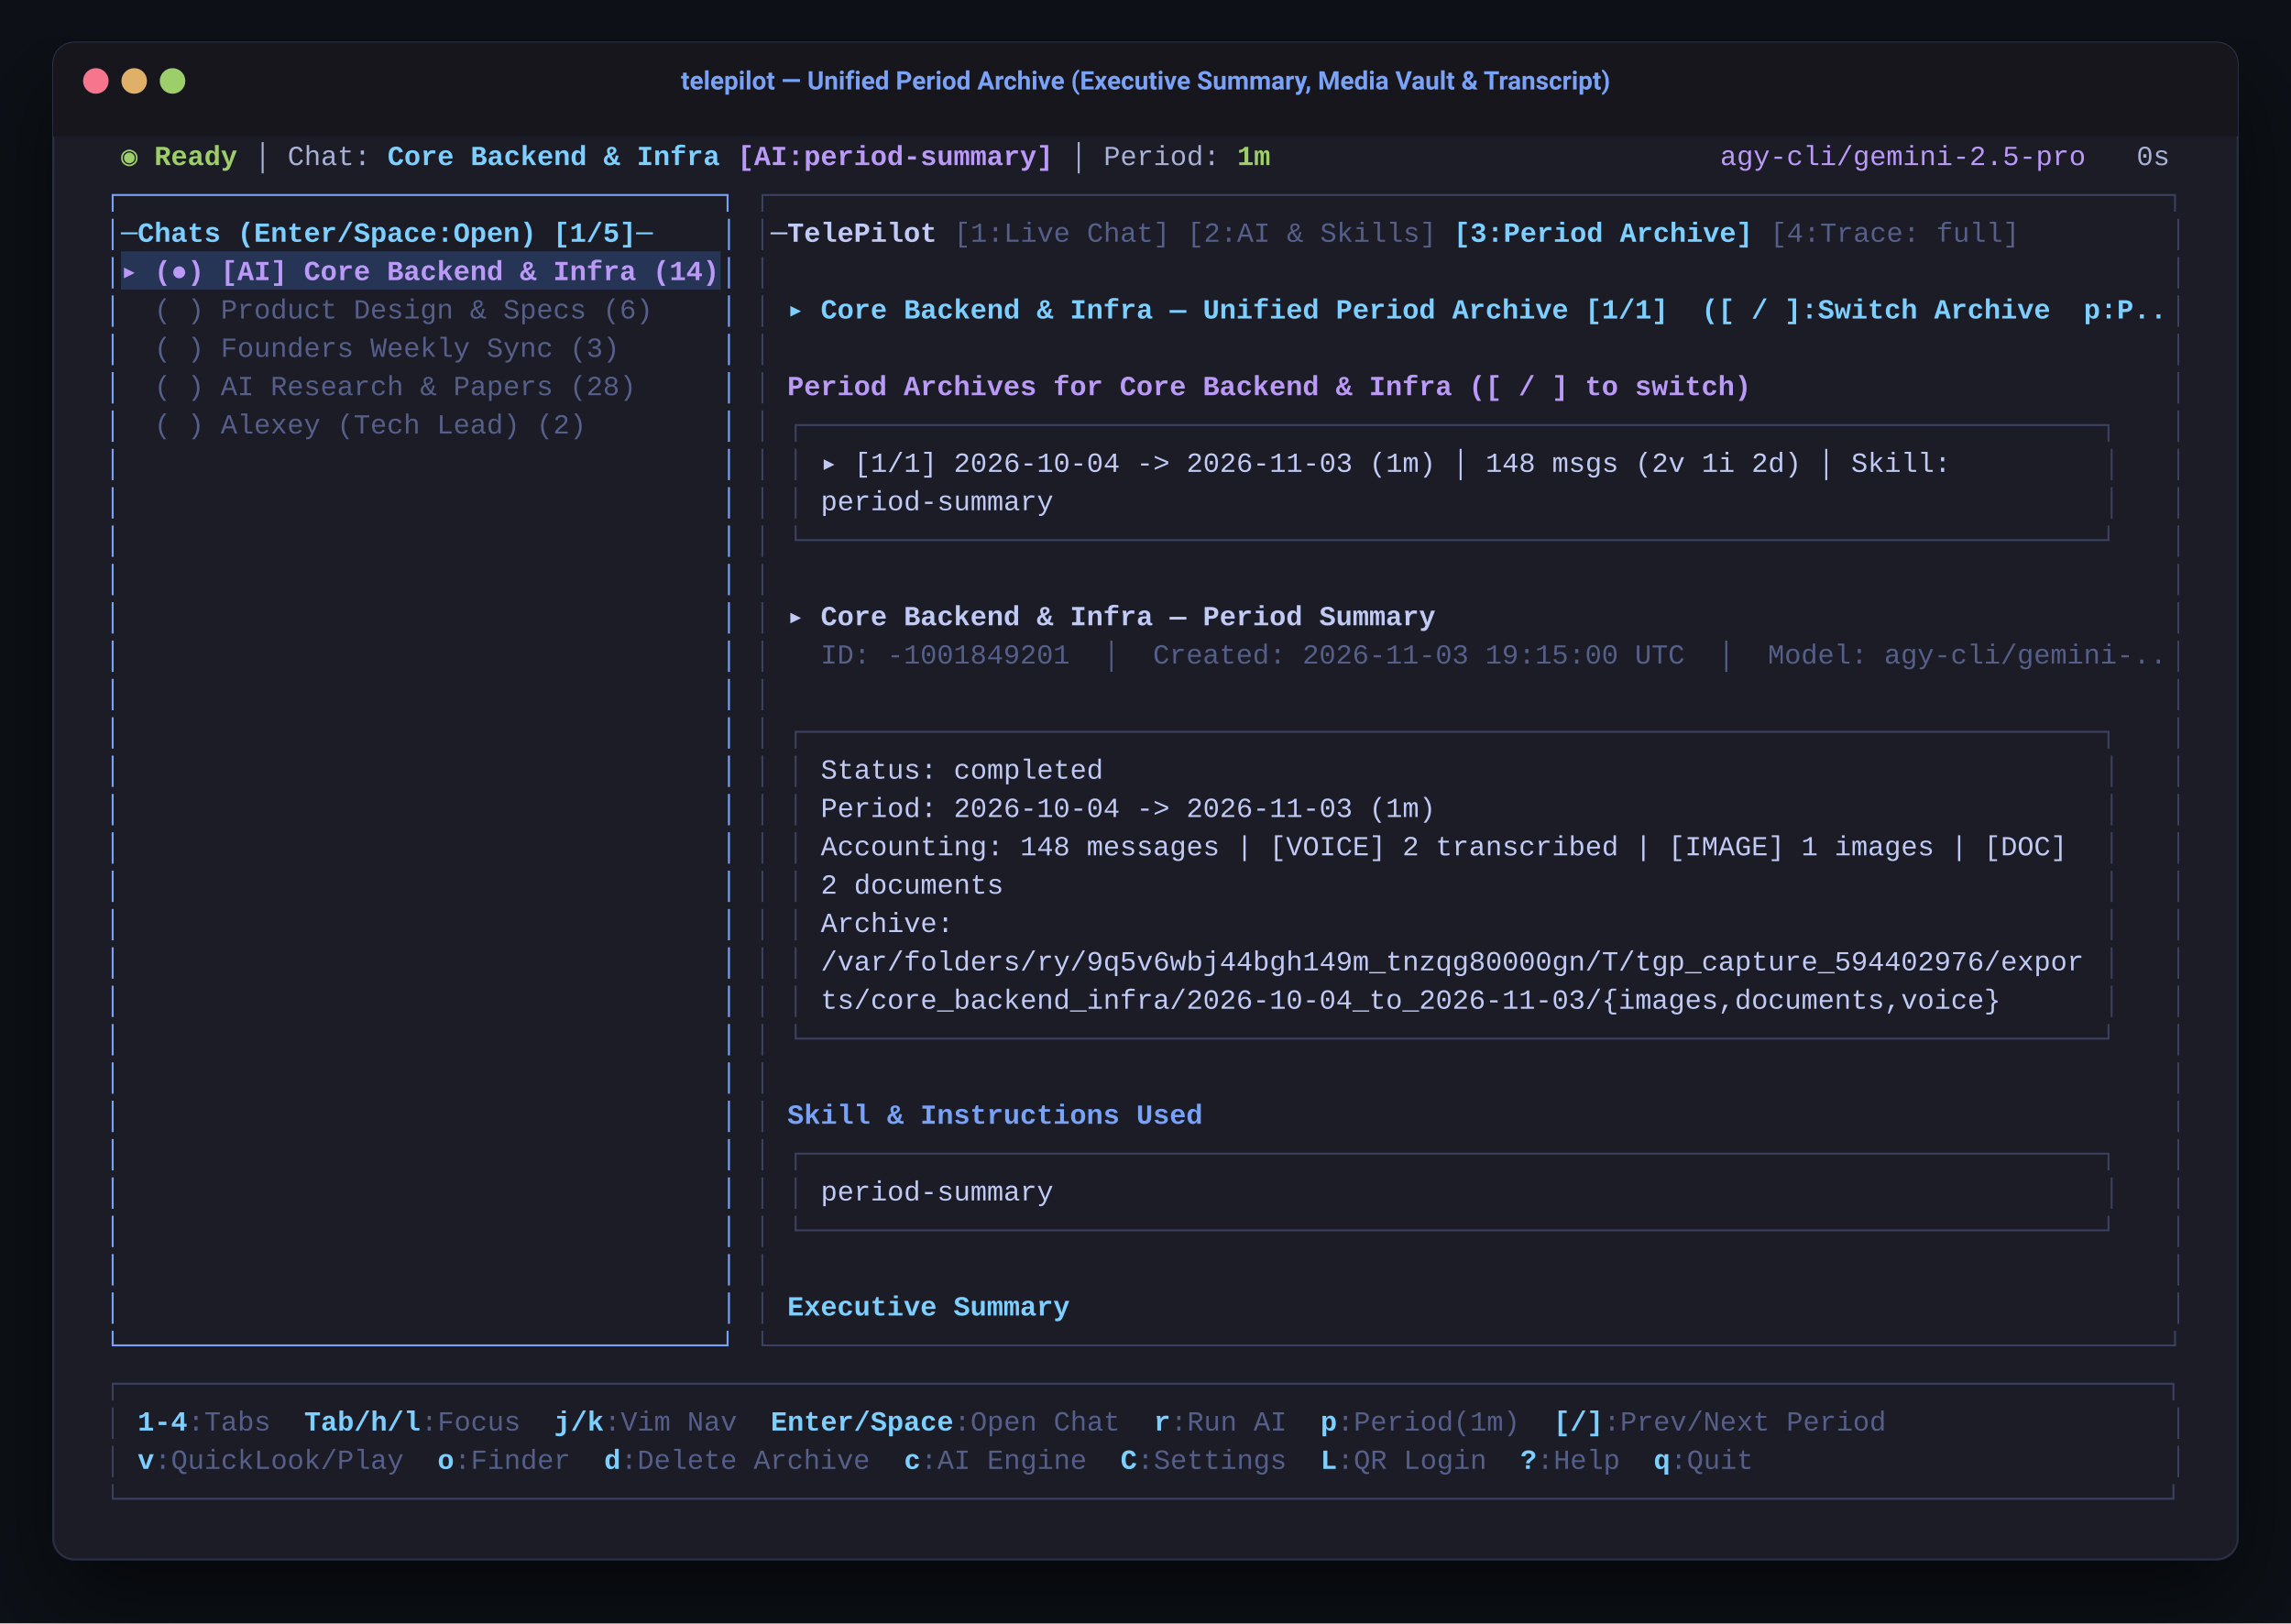
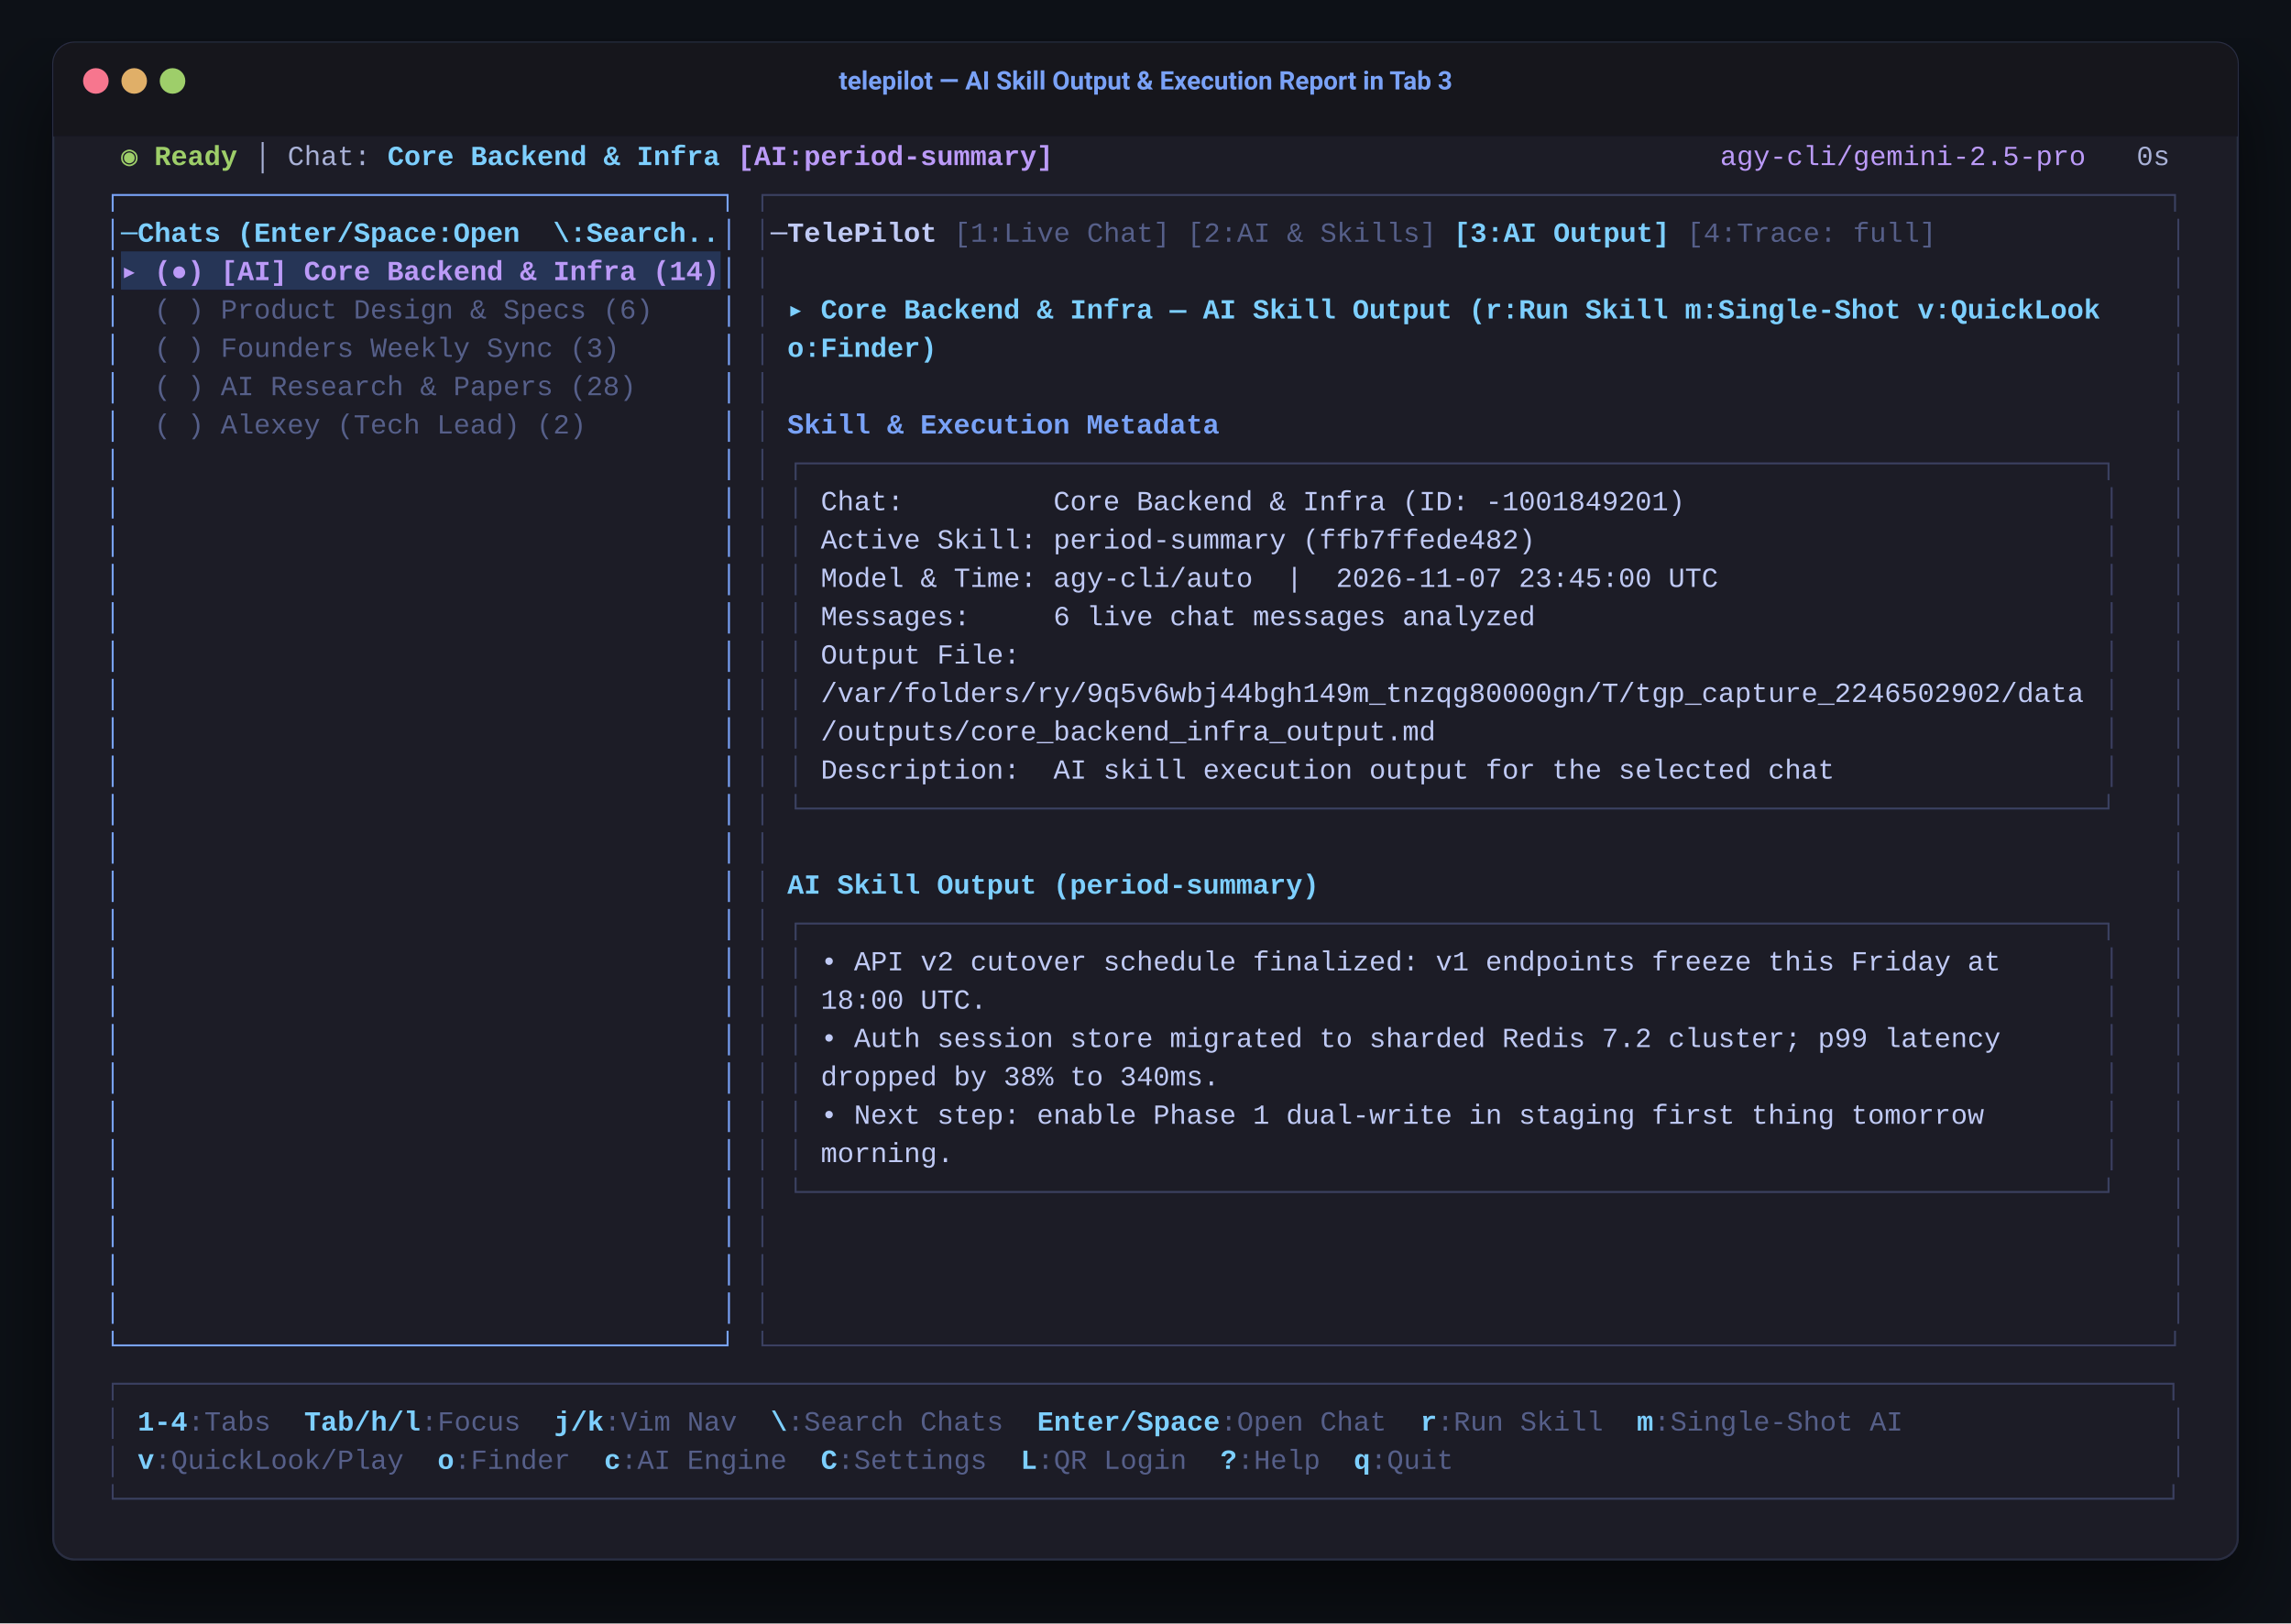
<svg xmlns="http://www.w3.org/2000/svg" viewBox="0 0 1075.5 762.0" width="1075.5" height="762.0">
  <defs>
    <filter id="shadow" x="-5%" y="-5%" width="110%" height="115%">
      <feDropShadow dx="0" dy="18" stdDeviation="22" flood-color="#000000" flood-opacity="0.6" />
    </filter>
  </defs>
  <style>
    .mono { font-family: ui-monospace, SFMono-Regular, Menlo, Monaco, Consolas, "Liberation Mono", "Courier New", monospace; font-size: 13px; font-variant-ligatures: none; }
  </style>
  <rect width="100%" height="100%" fill="#0d1117" />
  <g transform="translate(25.0, 20.0)" filter="url(#shadow)" font-family="ui-monospace, SFMono-Regular, Menlo, Monaco, Consolas, 'Liberation Mono', 'Courier New', monospace" font-size="13">
    <rect width="1025.5" height="712.0" rx="10" ry="10" fill="#1a1b26" stroke="#292e42" stroke-width="1" />
    <path d="M 0,10 A 10,10 0 0 1 10,0 L 1015.5,0 A 10,10 0 0 1 1025.5,10 L 1025.5,44.0 L 0,44.0 Z" fill="#16161e" />
    <circle cx="20" cy="18" r="6" fill="#f7768e" />
    <circle cx="38" cy="18" r="6" fill="#e0af68" />
    <circle cx="56" cy="18" r="6" fill="#9ece6a" />
-     <text x="512.8" y="22" font-family="-apple-system, BlinkMacSystemFont, 'Segoe UI', Roboto, Helvetica, Arial, sans-serif" font-size="12" fill="#7aa2f7" font-weight="600" text-anchor="middle">telepilot — Unified Period Archive (Executive Summary, Media Vault &amp; Transcript)</text>
+     <text x="512.8" y="22" font-family="-apple-system, BlinkMacSystemFont, 'Segoe UI', Roboto, Helvetica, Arial, sans-serif" font-size="12" fill="#7aa2f7" font-weight="600" text-anchor="middle">telepilot — AI Skill Output &amp; Execution Report in Tab 3</text>
    <rect x="31.8" y="98.0" width="281.5" height="18.0" fill="#283457" />
    <text class="mono" x="24.0" y="57.5" xml:space="preserve">
      <tspan x="31.8" y="57.5" fill="#9ece69" font-weight="bold">◉ Ready</tspan>
      <tspan x="86.6" y="57.5" fill="#a9b1d6"> │ Chat: </tspan>
      <tspan x="156.9" y="57.5" fill="#7dcfff" font-weight="bold">Core Backend &amp; Infra</tspan>
      <tspan x="321.2" y="57.5" fill="#bb9af7" font-weight="bold">[AI:period-summary]</tspan>
-       <tspan x="469.7" y="57.5" fill="#a9b1d6"> │ Period: </tspan>
-       <tspan x="555.8" y="57.5" fill="#9ece69" font-weight="bold">1m</tspan>
      <tspan x="782.5" y="57.5" fill="#bb9af7">agy-cli/gemini-2.5-pro</tspan>
      <tspan x="954.6" y="57.5" fill="#a9b1d6">   0s </tspan>
    </text>
    <text class="mono" x="24.0" y="75.5" xml:space="preserve">
      <tspan x="24.0" y="75.5" fill="#79a2f7">┌────────────────────────────────────┐</tspan>
      <tspan x="329.0" y="75.5" fill="#3b4161">┌────────────────────────────────────────────────────────────────────────────────────┐</tspan>
    </text>
    <text class="mono" x="24.0" y="93.5" xml:space="preserve">
      <tspan x="24.0" y="93.5" fill="#79a2f7">│</tspan>
-       <tspan x="31.8" y="93.5" fill="#7dcfff" font-weight="bold">─Chats (Enter/Space:Open) [1/5]─    </tspan>
+       <tspan x="31.8" y="93.5" fill="#7dcfff" font-weight="bold">─Chats (Enter/Space:Open  \:Search..</tspan>
      <tspan x="313.3" y="93.5" fill="#79a2f7">│</tspan>
      <tspan x="329.0" y="93.5" fill="#3b4161">│</tspan>
      <tspan x="336.8" y="93.5" fill="#c0caf5" font-weight="bold">─TelePilot</tspan>
      <tspan x="422.8" y="93.5" fill="#565f89">[1:Live Chat]</tspan>
      <tspan x="532.3" y="93.5" fill="#565f89">[2:AI &amp; Skills]</tspan>
-       <tspan x="657.4" y="93.5" fill="#7dcfff" font-weight="bold">[3:Period Archive]</tspan>
-       <tspan x="806.0" y="93.5" fill="#565f89">[4:Trace: full]</tspan>
+       <tspan x="657.4" y="93.5" fill="#7dcfff" font-weight="bold">[3:AI Output]</tspan>
+       <tspan x="766.9" y="93.5" fill="#565f89">[4:Trace: full]</tspan>
      <tspan x="993.7" y="93.5" fill="#3b4161">│</tspan>
    </text>
    <text class="mono" x="24.0" y="111.5" xml:space="preserve">
      <tspan x="24.0" y="111.5" fill="#79a2f7">│</tspan>
      <tspan x="31.8" y="111.5" fill="#bb9af7" font-weight="bold">▸ (●) [AI] Core Backend &amp; Infra (14)</tspan>
      <tspan x="313.3" y="111.5" fill="#79a2f7">│</tspan>
      <tspan x="329.0" y="111.5" fill="#3b4161">│</tspan>
      <tspan x="993.7" y="111.5" fill="#3b4161">│</tspan>
    </text>
    <text class="mono" x="24.0" y="129.5" xml:space="preserve">
      <tspan x="24.0" y="129.5" fill="#79a2f7">│</tspan>
      <tspan x="31.8" y="129.5" fill="#565f89">  ( ) Product Design &amp; Specs (6)    </tspan>
      <tspan x="313.3" y="129.5" fill="#79a2f7">│</tspan>
      <tspan x="329.0" y="129.5" fill="#3b4161">│</tspan>
-       <tspan x="336.8" y="129.5" fill="#7dcfff" font-weight="bold"> ▸ Core Backend &amp; Infra — Unified Period Archive [1/1]  ([ / ]:Switch Archive  p:P..</tspan>
+       <tspan x="336.8" y="129.5" fill="#7dcfff" font-weight="bold"> ▸ Core Backend &amp; Infra — AI Skill Output (r:Run Skill m:Single-Shot v:QuickLook    </tspan>
      <tspan x="993.7" y="129.5" fill="#3b4161">│</tspan>
    </text>
    <text class="mono" x="24.0" y="147.5" xml:space="preserve">
      <tspan x="24.0" y="147.5" fill="#79a2f7">│</tspan>
      <tspan x="31.8" y="147.5" fill="#565f89">  ( ) Founders Weekly Sync (3)      </tspan>
      <tspan x="313.3" y="147.5" fill="#79a2f7">│</tspan>
      <tspan x="329.0" y="147.5" fill="#3b4161">│</tspan>
+       <tspan x="336.8" y="147.5" fill="#7dcfff" font-weight="bold"> o:Finder)                                                                          </tspan>
      <tspan x="993.7" y="147.5" fill="#3b4161">│</tspan>
    </text>
    <text class="mono" x="24.0" y="165.5" xml:space="preserve">
      <tspan x="24.0" y="165.5" fill="#79a2f7">│</tspan>
      <tspan x="31.8" y="165.5" fill="#565f89">  ( ) AI Research &amp; Papers (28)     </tspan>
      <tspan x="313.3" y="165.5" fill="#79a2f7">│</tspan>
      <tspan x="329.0" y="165.5" fill="#3b4161">│</tspan>
-       <tspan x="344.6" y="165.5" fill="#bb9af7" font-weight="bold">Period Archives for Core Backend &amp; Infra ([ / ] to switch)</tspan>
      <tspan x="993.7" y="165.5" fill="#3b4161">│</tspan>
    </text>
    <text class="mono" x="24.0" y="183.5" xml:space="preserve">
      <tspan x="24.0" y="183.5" fill="#79a2f7">│</tspan>
      <tspan x="31.8" y="183.5" fill="#565f89">  ( ) Alexey (Tech Lead) (2)        </tspan>
      <tspan x="313.3" y="183.5" fill="#79a2f7">│</tspan>
      <tspan x="329.0" y="183.5" fill="#3b4161">│</tspan>
-       <tspan x="344.6" y="183.5" fill="#3b4161">┌──────────────────────────────────────────────────────────────────────────────┐</tspan>
+       <tspan x="344.6" y="183.5" fill="#79a2f7" font-weight="bold">Skill &amp; Execution Metadata                                                      </tspan>
      <tspan x="993.7" y="183.5" fill="#3b4161">│</tspan>
    </text>
    <text class="mono" x="24.0" y="201.5" xml:space="preserve">
      <tspan x="24.0" y="201.5" fill="#79a2f7">│</tspan>
      <tspan x="313.3" y="201.5" fill="#79a2f7">│</tspan>
      <tspan x="329.0" y="201.5" fill="#3b4161">│</tspan>
-       <tspan x="344.6" y="201.5" fill="#3b4161">│</tspan>
-       <tspan x="360.3" y="201.5" fill="#c0caf5">▸ [1/1] 2026-10-04 -&gt; 2026-11-03 (1m) │ 148 msgs (2v 1i 2d) │ Skill:        </tspan>
-       <tspan x="962.4" y="201.5" fill="#3b4161">│</tspan>
+       <tspan x="344.6" y="201.5" fill="#3b4161">┌──────────────────────────────────────────────────────────────────────────────┐</tspan>
      <tspan x="993.7" y="201.5" fill="#3b4161">│</tspan>
    </text>
    <text class="mono" x="24.0" y="219.5" xml:space="preserve">
      <tspan x="24.0" y="219.5" fill="#79a2f7">│</tspan>
      <tspan x="313.3" y="219.5" fill="#79a2f7">│</tspan>
      <tspan x="329.0" y="219.5" fill="#3b4161">│</tspan>
      <tspan x="344.6" y="219.5" fill="#3b4161">│</tspan>
-       <tspan x="360.3" y="219.5" fill="#c0caf5">period-summary                                                              </tspan>
+       <tspan x="360.3" y="219.5" fill="#c0caf5">Chat:         Core Backend &amp; Infra (ID: -1001849201)                        </tspan>
      <tspan x="962.4" y="219.5" fill="#3b4161">│</tspan>
      <tspan x="993.7" y="219.5" fill="#3b4161">│</tspan>
    </text>
    <text class="mono" x="24.0" y="237.5" xml:space="preserve">
      <tspan x="24.0" y="237.5" fill="#79a2f7">│</tspan>
      <tspan x="313.3" y="237.5" fill="#79a2f7">│</tspan>
      <tspan x="329.0" y="237.5" fill="#3b4161">│</tspan>
-       <tspan x="344.6" y="237.5" fill="#3b4161">└──────────────────────────────────────────────────────────────────────────────┘</tspan>
+       <tspan x="344.6" y="237.5" fill="#3b4161">│</tspan>
+       <tspan x="360.3" y="237.5" fill="#c0caf5">Active Skill: period-summary (ffb7ffede482)                                 </tspan>
+       <tspan x="962.4" y="237.5" fill="#3b4161">│</tspan>
      <tspan x="993.7" y="237.5" fill="#3b4161">│</tspan>
    </text>
    <text class="mono" x="24.0" y="255.5" xml:space="preserve">
      <tspan x="24.0" y="255.5" fill="#79a2f7">│</tspan>
      <tspan x="313.3" y="255.5" fill="#79a2f7">│</tspan>
      <tspan x="329.0" y="255.5" fill="#3b4161">│</tspan>
+       <tspan x="344.6" y="255.5" fill="#3b4161">│</tspan>
+       <tspan x="360.3" y="255.5" fill="#c0caf5">Model &amp; Time: agy-cli/auto  |  2026-11-07 23:45:00 UTC                      </tspan>
+       <tspan x="962.4" y="255.5" fill="#3b4161">│</tspan>
      <tspan x="993.7" y="255.5" fill="#3b4161">│</tspan>
    </text>
    <text class="mono" x="24.0" y="273.5" xml:space="preserve">
      <tspan x="24.0" y="273.5" fill="#79a2f7">│</tspan>
      <tspan x="313.3" y="273.5" fill="#79a2f7">│</tspan>
      <tspan x="329.0" y="273.5" fill="#3b4161">│</tspan>
-       <tspan x="336.8" y="273.5" fill="#c0caf5" font-weight="bold"> ▸ Core Backend &amp; Infra — Period Summary</tspan>
+       <tspan x="344.6" y="273.5" fill="#3b4161">│</tspan>
+       <tspan x="360.3" y="273.5" fill="#c0caf5">Messages:     6 live chat messages analyzed                                 </tspan>
+       <tspan x="962.4" y="273.5" fill="#3b4161">│</tspan>
      <tspan x="993.7" y="273.5" fill="#3b4161">│</tspan>
    </text>
    <text class="mono" x="24.0" y="291.5" xml:space="preserve">
      <tspan x="24.0" y="291.5" fill="#79a2f7">│</tspan>
      <tspan x="313.3" y="291.5" fill="#79a2f7">│</tspan>
      <tspan x="329.0" y="291.5" fill="#3b4161">│</tspan>
-       <tspan x="336.8" y="291.5" fill="#565f89">   ID: -1001849201  │  Created: 2026-11-03 19:15:00 UTC  │  Model: agy-cli/gemini-..</tspan>
+       <tspan x="344.6" y="291.5" fill="#3b4161">│</tspan>
+       <tspan x="360.3" y="291.5" fill="#c0caf5">Output File:                                                                </tspan>
+       <tspan x="962.4" y="291.5" fill="#3b4161">│</tspan>
      <tspan x="993.7" y="291.5" fill="#3b4161">│</tspan>
    </text>
    <text class="mono" x="24.0" y="309.5" xml:space="preserve">
      <tspan x="24.0" y="309.5" fill="#79a2f7">│</tspan>
      <tspan x="313.3" y="309.5" fill="#79a2f7">│</tspan>
      <tspan x="329.0" y="309.5" fill="#3b4161">│</tspan>
+       <tspan x="344.6" y="309.5" fill="#3b4161">│</tspan>
+       <tspan x="360.3" y="309.5" fill="#c0caf5">/var/folders/ry/9q5v6wbj44bgh149m_tnzqg80000gn/T/tgp_capture_2246502902/data</tspan>
+       <tspan x="962.4" y="309.5" fill="#3b4161">│</tspan>
      <tspan x="993.7" y="309.5" fill="#3b4161">│</tspan>
    </text>
    <text class="mono" x="24.0" y="327.5" xml:space="preserve">
      <tspan x="24.0" y="327.5" fill="#79a2f7">│</tspan>
      <tspan x="313.3" y="327.5" fill="#79a2f7">│</tspan>
      <tspan x="329.0" y="327.5" fill="#3b4161">│</tspan>
-       <tspan x="344.6" y="327.5" fill="#3b4161">┌──────────────────────────────────────────────────────────────────────────────┐</tspan>
+       <tspan x="344.6" y="327.5" fill="#3b4161">│</tspan>
+       <tspan x="360.3" y="327.5" fill="#c0caf5">/outputs/core_backend_infra_output.md                                       </tspan>
+       <tspan x="962.4" y="327.5" fill="#3b4161">│</tspan>
      <tspan x="993.7" y="327.5" fill="#3b4161">│</tspan>
    </text>
    <text class="mono" x="24.0" y="345.5" xml:space="preserve">
      <tspan x="24.0" y="345.5" fill="#79a2f7">│</tspan>
      <tspan x="313.3" y="345.5" fill="#79a2f7">│</tspan>
      <tspan x="329.0" y="345.5" fill="#3b4161">│</tspan>
      <tspan x="344.6" y="345.5" fill="#3b4161">│</tspan>
-       <tspan x="360.3" y="345.5" fill="#c0caf5">Status: completed                                                           </tspan>
+       <tspan x="360.3" y="345.5" fill="#c0caf5">Description:  AI skill execution output for the selected chat               </tspan>
      <tspan x="962.4" y="345.5" fill="#3b4161">│</tspan>
      <tspan x="993.7" y="345.5" fill="#3b4161">│</tspan>
    </text>
    <text class="mono" x="24.0" y="363.5" xml:space="preserve">
      <tspan x="24.0" y="363.5" fill="#79a2f7">│</tspan>
      <tspan x="313.3" y="363.5" fill="#79a2f7">│</tspan>
      <tspan x="329.0" y="363.5" fill="#3b4161">│</tspan>
-       <tspan x="344.6" y="363.5" fill="#3b4161">│</tspan>
-       <tspan x="360.3" y="363.5" fill="#c0caf5">Period: 2026-10-04 -&gt; 2026-11-03 (1m)                                       </tspan>
-       <tspan x="962.4" y="363.5" fill="#3b4161">│</tspan>
+       <tspan x="344.6" y="363.5" fill="#3b4161">└──────────────────────────────────────────────────────────────────────────────┘</tspan>
      <tspan x="993.7" y="363.5" fill="#3b4161">│</tspan>
    </text>
    <text class="mono" x="24.0" y="381.5" xml:space="preserve">
      <tspan x="24.0" y="381.5" fill="#79a2f7">│</tspan>
      <tspan x="313.3" y="381.5" fill="#79a2f7">│</tspan>
      <tspan x="329.0" y="381.5" fill="#3b4161">│</tspan>
-       <tspan x="344.6" y="381.5" fill="#3b4161">│</tspan>
-       <tspan x="360.3" y="381.5" fill="#c0caf5">Accounting: 148 messages | [VOICE] 2 transcribed | [IMAGE] 1 images | [DOC] </tspan>
-       <tspan x="962.4" y="381.5" fill="#3b4161">│</tspan>
      <tspan x="993.7" y="381.5" fill="#3b4161">│</tspan>
    </text>
    <text class="mono" x="24.0" y="399.5" xml:space="preserve">
      <tspan x="24.0" y="399.5" fill="#79a2f7">│</tspan>
      <tspan x="313.3" y="399.5" fill="#79a2f7">│</tspan>
      <tspan x="329.0" y="399.5" fill="#3b4161">│</tspan>
-       <tspan x="344.6" y="399.5" fill="#3b4161">│</tspan>
-       <tspan x="360.3" y="399.5" fill="#c0caf5">2 documents                                                                 </tspan>
-       <tspan x="962.4" y="399.5" fill="#3b4161">│</tspan>
+       <tspan x="344.6" y="399.5" fill="#7dcfff" font-weight="bold">AI Skill Output (period-summary)                                                </tspan>
      <tspan x="993.7" y="399.5" fill="#3b4161">│</tspan>
    </text>
    <text class="mono" x="24.0" y="417.5" xml:space="preserve">
      <tspan x="24.0" y="417.5" fill="#79a2f7">│</tspan>
      <tspan x="313.3" y="417.5" fill="#79a2f7">│</tspan>
      <tspan x="329.0" y="417.5" fill="#3b4161">│</tspan>
-       <tspan x="344.6" y="417.5" fill="#3b4161">│</tspan>
-       <tspan x="360.3" y="417.5" fill="#c0caf5">Archive:                                                                    </tspan>
-       <tspan x="962.4" y="417.5" fill="#3b4161">│</tspan>
+       <tspan x="344.6" y="417.5" fill="#3b4161">┌──────────────────────────────────────────────────────────────────────────────┐</tspan>
      <tspan x="993.7" y="417.5" fill="#3b4161">│</tspan>
    </text>
    <text class="mono" x="24.0" y="435.5" xml:space="preserve">
      <tspan x="24.0" y="435.5" fill="#79a2f7">│</tspan>
      <tspan x="313.3" y="435.5" fill="#79a2f7">│</tspan>
      <tspan x="329.0" y="435.5" fill="#3b4161">│</tspan>
      <tspan x="344.6" y="435.5" fill="#3b4161">│</tspan>
-       <tspan x="360.3" y="435.5" fill="#c0caf5">/var/folders/ry/9q5v6wbj44bgh149m_tnzqg80000gn/T/tgp_capture_594402976/expor</tspan>
+       <tspan x="360.3" y="435.5" fill="#c0caf5">• API v2 cutover schedule finalized: v1 endpoints freeze this Friday at     </tspan>
      <tspan x="962.4" y="435.5" fill="#3b4161">│</tspan>
      <tspan x="993.7" y="435.5" fill="#3b4161">│</tspan>
    </text>
    <text class="mono" x="24.0" y="453.5" xml:space="preserve">
      <tspan x="24.0" y="453.5" fill="#79a2f7">│</tspan>
      <tspan x="313.3" y="453.5" fill="#79a2f7">│</tspan>
      <tspan x="329.0" y="453.5" fill="#3b4161">│</tspan>
      <tspan x="344.6" y="453.5" fill="#3b4161">│</tspan>
-       <tspan x="360.3" y="453.5" fill="#c0caf5">ts/core_backend_infra/2026-10-04_to_2026-11-03/{images,documents,voice}     </tspan>
+       <tspan x="360.3" y="453.5" fill="#c0caf5">18:00 UTC.                                                                  </tspan>
      <tspan x="962.4" y="453.5" fill="#3b4161">│</tspan>
      <tspan x="993.7" y="453.5" fill="#3b4161">│</tspan>
    </text>
    <text class="mono" x="24.0" y="471.5" xml:space="preserve">
      <tspan x="24.0" y="471.5" fill="#79a2f7">│</tspan>
      <tspan x="313.3" y="471.5" fill="#79a2f7">│</tspan>
      <tspan x="329.0" y="471.5" fill="#3b4161">│</tspan>
-       <tspan x="344.6" y="471.5" fill="#3b4161">└──────────────────────────────────────────────────────────────────────────────┘</tspan>
+       <tspan x="344.6" y="471.5" fill="#3b4161">│</tspan>
+       <tspan x="360.3" y="471.5" fill="#c0caf5">• Auth session store migrated to sharded Redis 7.2 cluster; p99 latency     </tspan>
+       <tspan x="962.4" y="471.5" fill="#3b4161">│</tspan>
      <tspan x="993.7" y="471.5" fill="#3b4161">│</tspan>
    </text>
    <text class="mono" x="24.0" y="489.5" xml:space="preserve">
      <tspan x="24.0" y="489.5" fill="#79a2f7">│</tspan>
      <tspan x="313.3" y="489.5" fill="#79a2f7">│</tspan>
      <tspan x="329.0" y="489.5" fill="#3b4161">│</tspan>
+       <tspan x="344.6" y="489.5" fill="#3b4161">│</tspan>
+       <tspan x="360.3" y="489.5" fill="#c0caf5">dropped by 38% to 340ms.                                                    </tspan>
+       <tspan x="962.4" y="489.5" fill="#3b4161">│</tspan>
      <tspan x="993.7" y="489.5" fill="#3b4161">│</tspan>
    </text>
    <text class="mono" x="24.0" y="507.5" xml:space="preserve">
      <tspan x="24.0" y="507.5" fill="#79a2f7">│</tspan>
      <tspan x="313.3" y="507.5" fill="#79a2f7">│</tspan>
      <tspan x="329.0" y="507.5" fill="#3b4161">│</tspan>
-       <tspan x="344.6" y="507.5" fill="#79a2f7" font-weight="bold">Skill &amp; Instructions Used</tspan>
+       <tspan x="344.6" y="507.5" fill="#3b4161">│</tspan>
+       <tspan x="360.3" y="507.5" fill="#c0caf5">• Next step: enable Phase 1 dual-write in staging first thing tomorrow      </tspan>
+       <tspan x="962.4" y="507.5" fill="#3b4161">│</tspan>
      <tspan x="993.7" y="507.5" fill="#3b4161">│</tspan>
    </text>
    <text class="mono" x="24.0" y="525.5" xml:space="preserve">
      <tspan x="24.0" y="525.5" fill="#79a2f7">│</tspan>
      <tspan x="313.3" y="525.5" fill="#79a2f7">│</tspan>
      <tspan x="329.0" y="525.5" fill="#3b4161">│</tspan>
-       <tspan x="344.6" y="525.5" fill="#3b4161">┌──────────────────────────────────────────────────────────────────────────────┐</tspan>
+       <tspan x="344.6" y="525.5" fill="#3b4161">│</tspan>
+       <tspan x="360.3" y="525.5" fill="#c0caf5">morning.                                                                    </tspan>
+       <tspan x="962.4" y="525.5" fill="#3b4161">│</tspan>
      <tspan x="993.7" y="525.5" fill="#3b4161">│</tspan>
    </text>
    <text class="mono" x="24.0" y="543.5" xml:space="preserve">
      <tspan x="24.0" y="543.5" fill="#79a2f7">│</tspan>
      <tspan x="313.3" y="543.5" fill="#79a2f7">│</tspan>
      <tspan x="329.0" y="543.5" fill="#3b4161">│</tspan>
-       <tspan x="344.6" y="543.5" fill="#3b4161">│</tspan>
-       <tspan x="360.3" y="543.5" fill="#c0caf5">period-summary                                                              </tspan>
-       <tspan x="962.4" y="543.5" fill="#3b4161">│</tspan>
+       <tspan x="344.6" y="543.5" fill="#3b4161">└──────────────────────────────────────────────────────────────────────────────┘</tspan>
      <tspan x="993.7" y="543.5" fill="#3b4161">│</tspan>
    </text>
    <text class="mono" x="24.0" y="561.5" xml:space="preserve">
      <tspan x="24.0" y="561.5" fill="#79a2f7">│</tspan>
      <tspan x="313.3" y="561.5" fill="#79a2f7">│</tspan>
      <tspan x="329.0" y="561.5" fill="#3b4161">│</tspan>
-       <tspan x="344.6" y="561.5" fill="#3b4161">└──────────────────────────────────────────────────────────────────────────────┘</tspan>
      <tspan x="993.7" y="561.5" fill="#3b4161">│</tspan>
    </text>
    <text class="mono" x="24.0" y="579.5" xml:space="preserve">
      <tspan x="24.0" y="579.5" fill="#79a2f7">│</tspan>
      <tspan x="313.3" y="579.5" fill="#79a2f7">│</tspan>
      <tspan x="329.0" y="579.5" fill="#3b4161">│</tspan>
      <tspan x="993.7" y="579.5" fill="#3b4161">│</tspan>
    </text>
    <text class="mono" x="24.0" y="597.5" xml:space="preserve">
      <tspan x="24.0" y="597.5" fill="#79a2f7">│</tspan>
      <tspan x="313.3" y="597.5" fill="#79a2f7">│</tspan>
      <tspan x="329.0" y="597.5" fill="#3b4161">│</tspan>
-       <tspan x="344.6" y="597.5" fill="#7dcfff" font-weight="bold">Executive Summary</tspan>
      <tspan x="993.7" y="597.5" fill="#3b4161">│</tspan>
    </text>
    <text class="mono" x="24.0" y="615.5" xml:space="preserve">
      <tspan x="24.0" y="615.5" fill="#79a2f7">└────────────────────────────────────┘</tspan>
      <tspan x="329.0" y="615.5" fill="#3b4161">└────────────────────────────────────────────────────────────────────────────────────┘</tspan>
    </text>
    <text class="mono" x="24.0" y="633.5" xml:space="preserve">
      <tspan x="24.0" y="633.5" fill="#3b4161">┌───────────────────────────────────────────────────────────────────────────────────────────────────────────────────────────┐</tspan>
    </text>
    <text class="mono" x="24.0" y="651.5" xml:space="preserve">
      <tspan x="24.0" y="651.5" fill="#3b4161">│</tspan>
      <tspan x="39.6" y="651.5" fill="#7dcfff" font-weight="bold">1-4</tspan>
      <tspan x="63.1" y="651.5" fill="#565f89">:Tabs</tspan>
      <tspan x="117.8" y="651.5" fill="#7dcfff" font-weight="bold">Tab/h/l</tspan>
      <tspan x="172.6" y="651.5" fill="#565f89">:Focus</tspan>
      <tspan x="235.1" y="651.5" fill="#7dcfff" font-weight="bold">j/k</tspan>
      <tspan x="258.6" y="651.5" fill="#565f89">:Vim Nav</tspan>
-       <tspan x="336.8" y="651.5" fill="#7dcfff" font-weight="bold">Enter/Space</tspan>
-       <tspan x="422.8" y="651.5" fill="#565f89">:Open Chat</tspan>
-       <tspan x="516.7" y="651.5" fill="#7dcfff" font-weight="bold">r</tspan>
-       <tspan x="524.5" y="651.5" fill="#565f89">:Run AI</tspan>
-       <tspan x="594.9" y="651.5" fill="#7dcfff" font-weight="bold">p</tspan>
-       <tspan x="602.7" y="651.5" fill="#565f89">:Period(1m)</tspan>
-       <tspan x="704.3" y="651.5" fill="#7dcfff" font-weight="bold">[/]</tspan>
-       <tspan x="727.8" y="651.5" fill="#565f89">:Prev/Next Period</tspan>
+       <tspan x="336.8" y="651.5" fill="#7dcfff" font-weight="bold">\</tspan>
+       <tspan x="344.6" y="651.5" fill="#565f89">:Search Chats</tspan>
+       <tspan x="461.9" y="651.5" fill="#7dcfff" font-weight="bold">Enter/Space</tspan>
+       <tspan x="547.9" y="651.5" fill="#565f89">:Open Chat</tspan>
+       <tspan x="641.8" y="651.5" fill="#7dcfff" font-weight="bold">r</tspan>
+       <tspan x="649.6" y="651.5" fill="#565f89">:Run Skill</tspan>
+       <tspan x="743.4" y="651.5" fill="#7dcfff" font-weight="bold">m</tspan>
+       <tspan x="751.3" y="651.5" fill="#565f89">:Single-Shot AI</tspan>
      <tspan x="993.7" y="651.5" fill="#3b4161">│</tspan>
    </text>
    <text class="mono" x="24.0" y="669.5" xml:space="preserve">
      <tspan x="24.0" y="669.5" fill="#3b4161">│</tspan>
      <tspan x="39.6" y="669.5" fill="#7dcfff" font-weight="bold">v</tspan>
      <tspan x="47.5" y="669.5" fill="#565f89">:QuickLook/Play</tspan>
      <tspan x="180.4" y="669.5" fill="#7dcfff" font-weight="bold">o</tspan>
      <tspan x="188.2" y="669.5" fill="#565f89">:Finder</tspan>
-       <tspan x="258.6" y="669.5" fill="#7dcfff" font-weight="bold">d</tspan>
-       <tspan x="266.4" y="669.5" fill="#565f89">:Delete Archive</tspan>
-       <tspan x="399.4" y="669.5" fill="#7dcfff" font-weight="bold">c</tspan>
-       <tspan x="407.2" y="669.5" fill="#565f89">:AI Engine</tspan>
-       <tspan x="501.0" y="669.5" fill="#7dcfff" font-weight="bold">C</tspan>
-       <tspan x="508.8" y="669.5" fill="#565f89">:Settings</tspan>
-       <tspan x="594.9" y="669.5" fill="#7dcfff" font-weight="bold">L</tspan>
-       <tspan x="602.7" y="669.5" fill="#565f89">:QR Login</tspan>
-       <tspan x="688.7" y="669.5" fill="#7dcfff" font-weight="bold">?</tspan>
-       <tspan x="696.5" y="669.5" fill="#565f89">:Help</tspan>
-       <tspan x="751.3" y="669.5" fill="#7dcfff" font-weight="bold">q</tspan>
-       <tspan x="759.1" y="669.5" fill="#565f89">:Quit</tspan>
+       <tspan x="258.6" y="669.5" fill="#7dcfff" font-weight="bold">c</tspan>
+       <tspan x="266.4" y="669.5" fill="#565f89">:AI Engine</tspan>
+       <tspan x="360.3" y="669.5" fill="#7dcfff" font-weight="bold">C</tspan>
+       <tspan x="368.1" y="669.5" fill="#565f89">:Settings</tspan>
+       <tspan x="454.1" y="669.5" fill="#7dcfff" font-weight="bold">L</tspan>
+       <tspan x="461.9" y="669.5" fill="#565f89">:QR Login</tspan>
+       <tspan x="547.9" y="669.5" fill="#7dcfff" font-weight="bold">?</tspan>
+       <tspan x="555.8" y="669.5" fill="#565f89">:Help</tspan>
+       <tspan x="610.5" y="669.5" fill="#7dcfff" font-weight="bold">q</tspan>
+       <tspan x="618.3" y="669.5" fill="#565f89">:Quit</tspan>
      <tspan x="993.7" y="669.5" fill="#3b4161">│</tspan>
    </text>
    <text class="mono" x="24.0" y="687.5" xml:space="preserve">
      <tspan x="24.0" y="687.5" fill="#3b4161">└───────────────────────────────────────────────────────────────────────────────────────────────────────────────────────────┘</tspan>
    </text>
  </g>
</svg>
